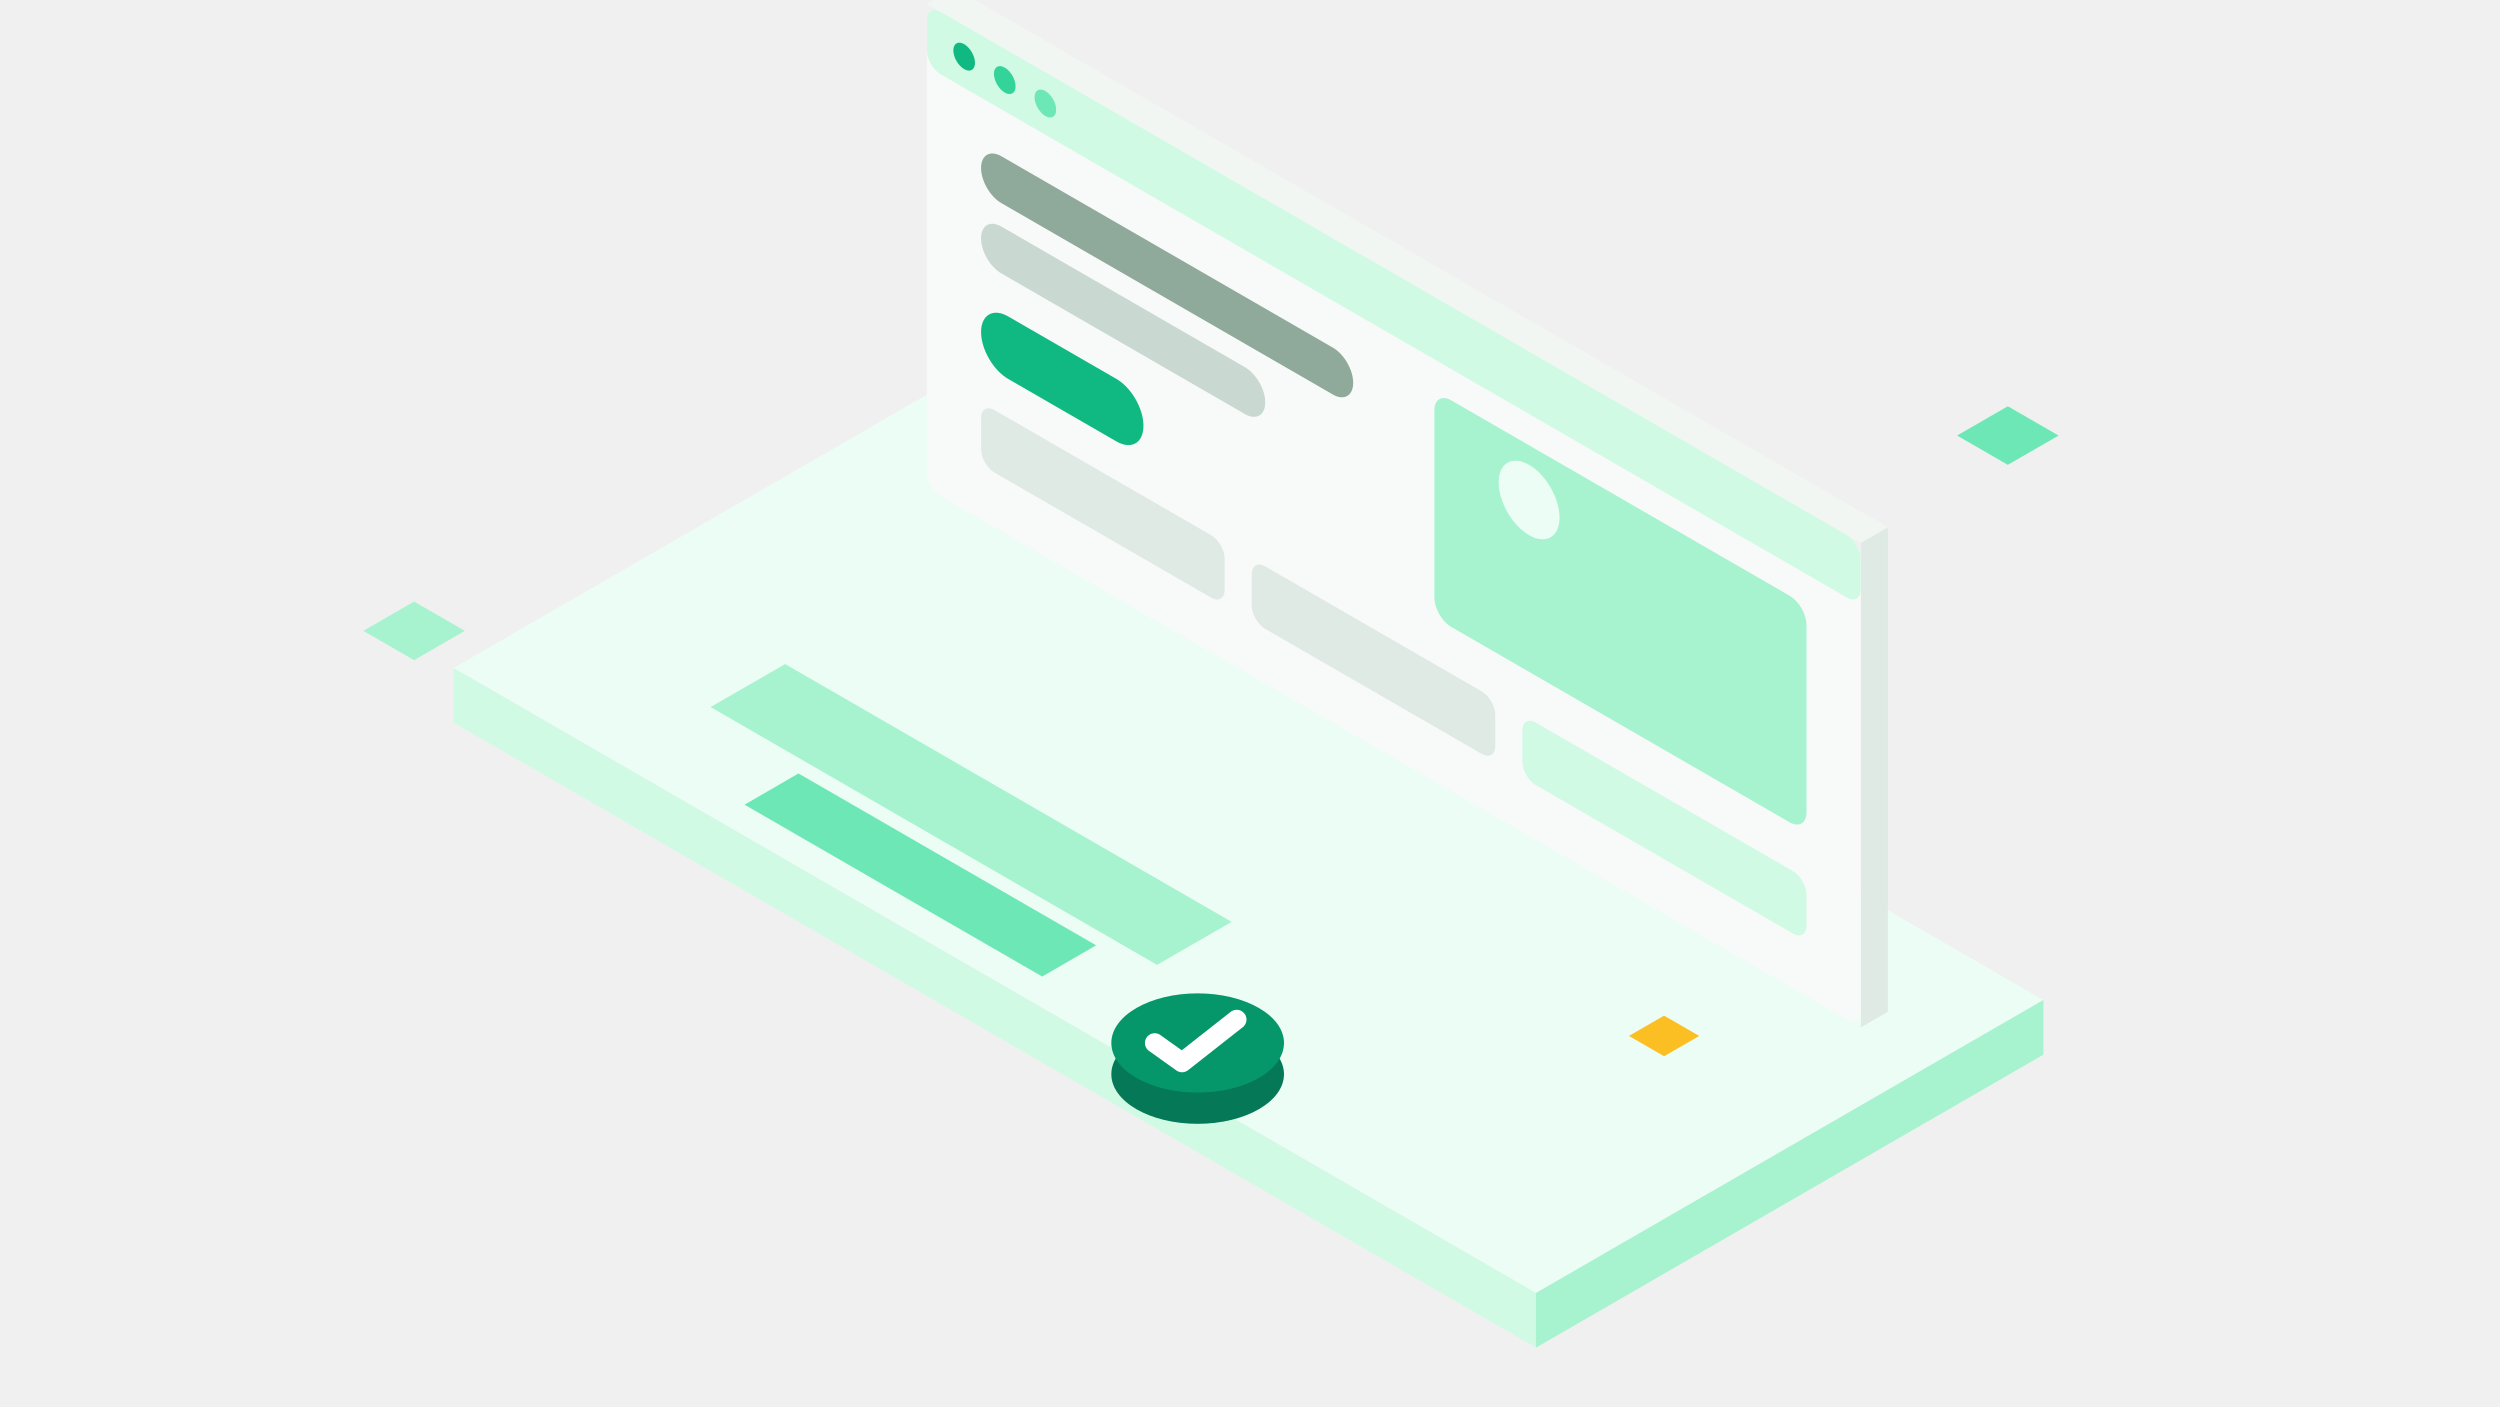
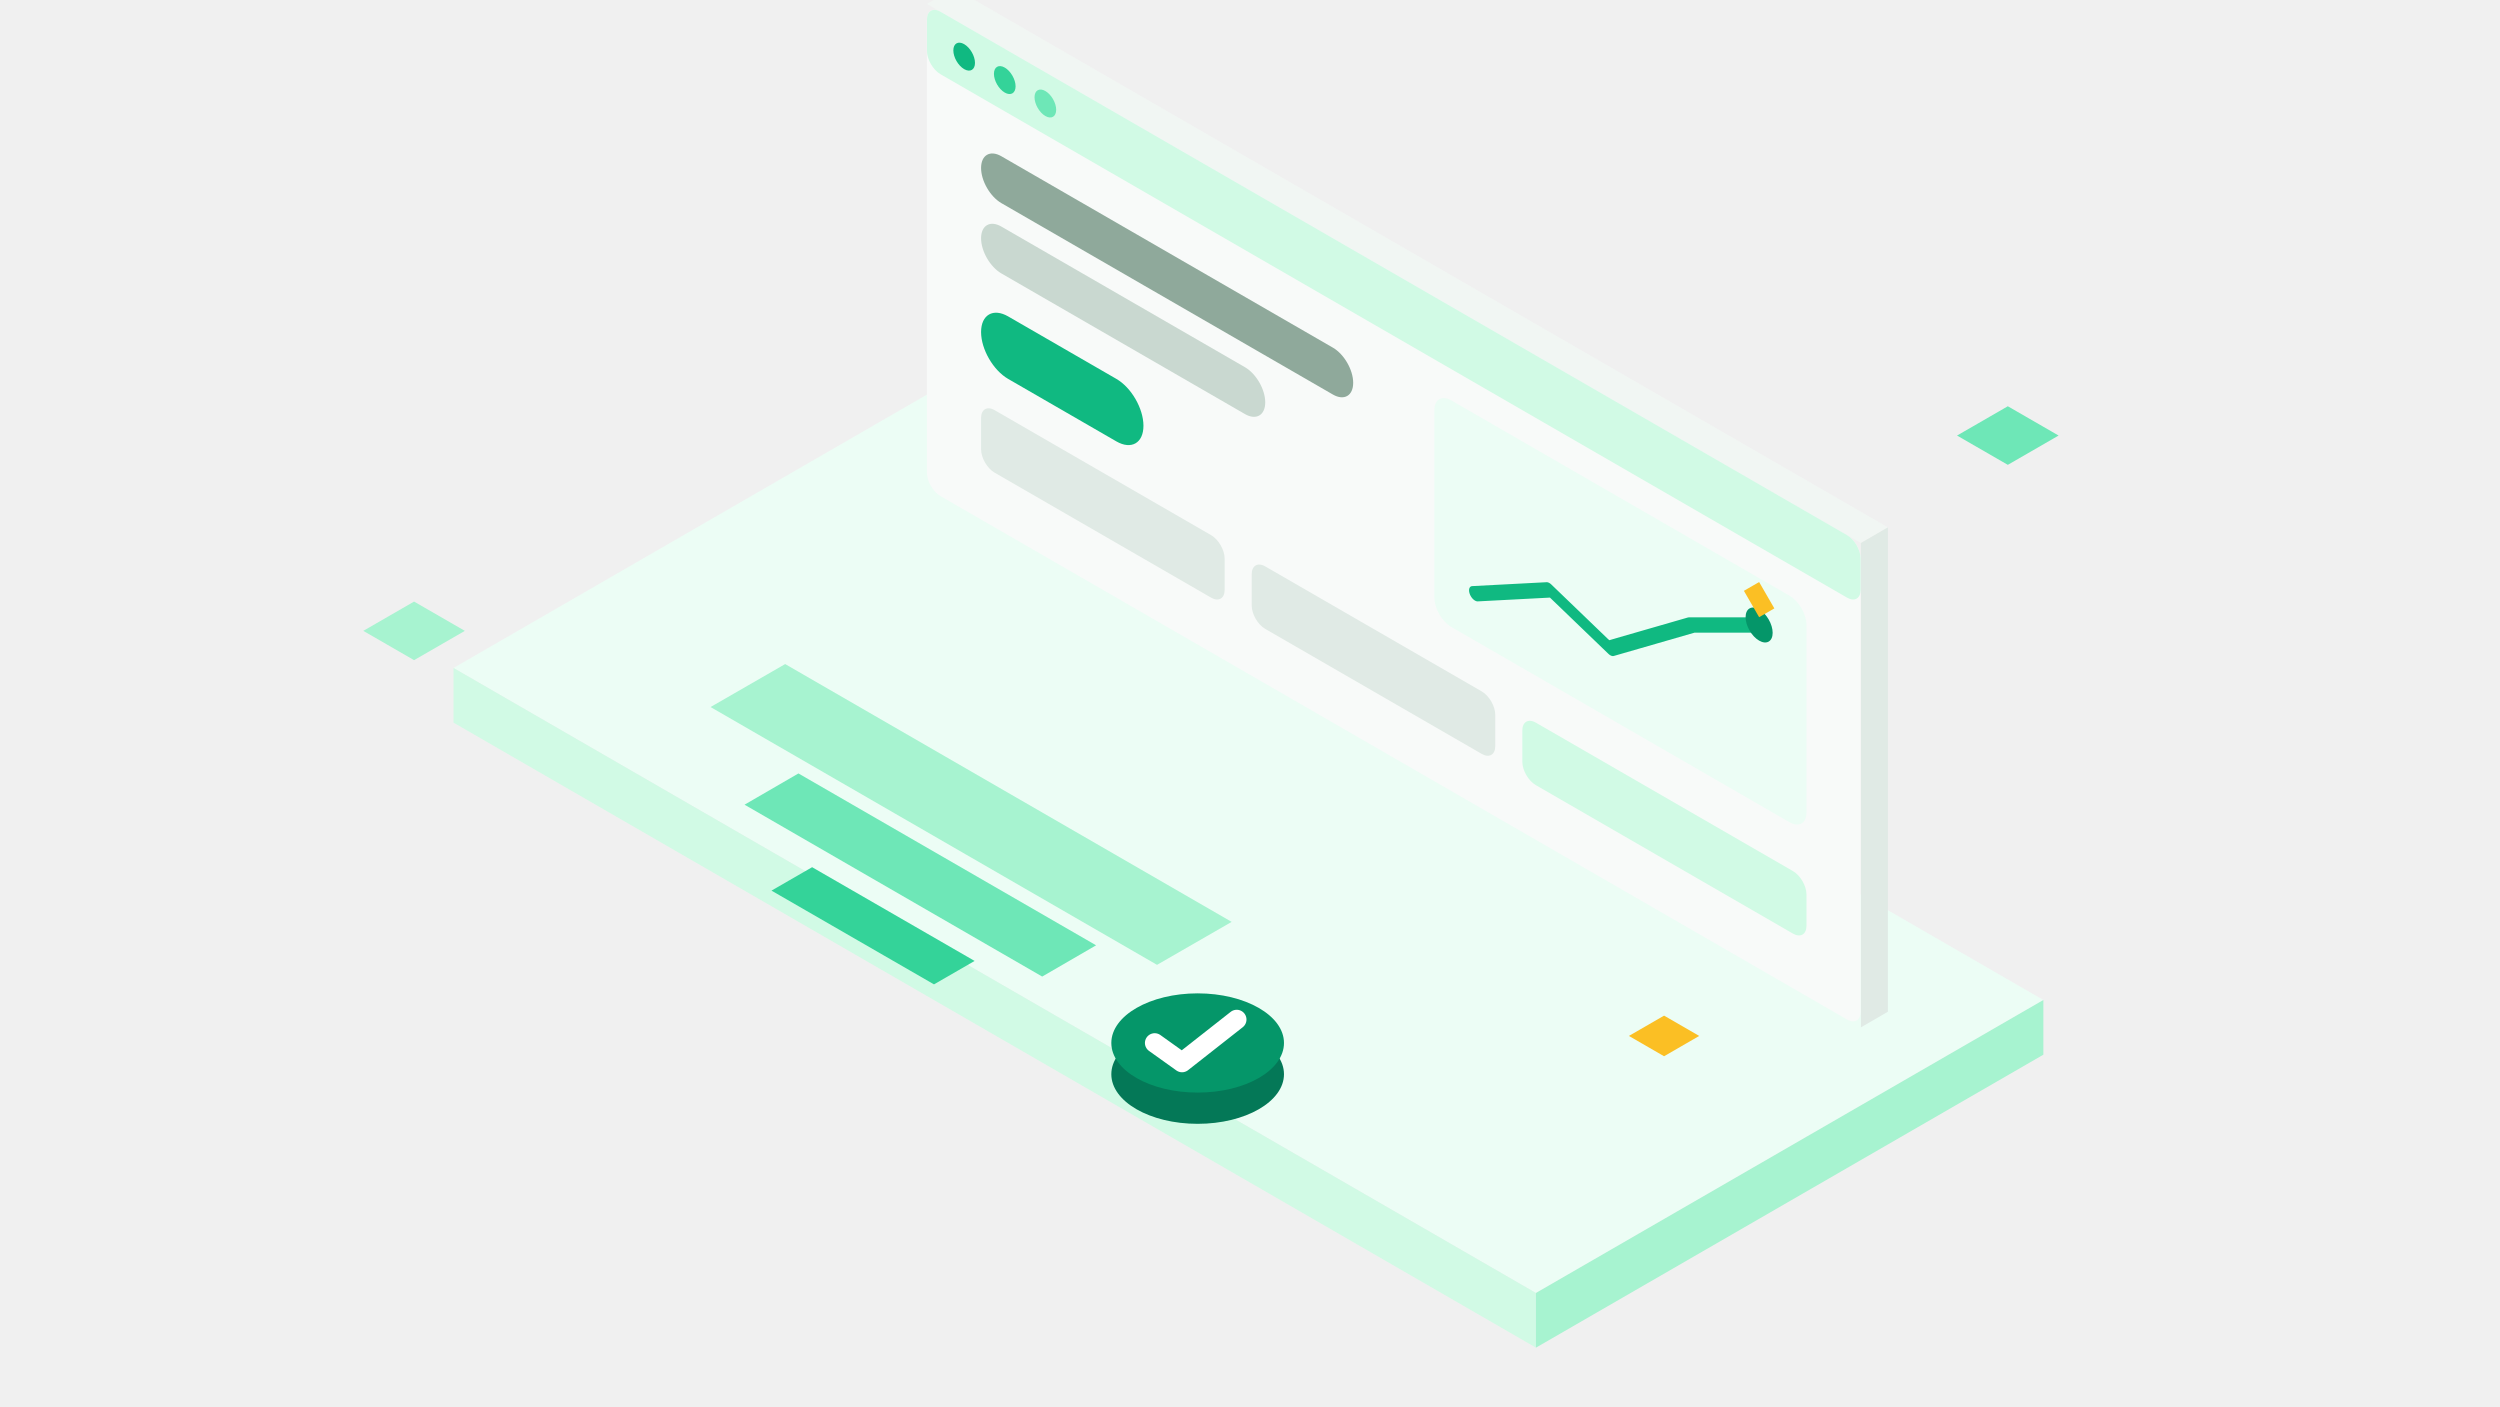
<svg xmlns="http://www.w3.org/2000/svg" viewBox="0 0 640 360" role="img">
  <g transform="translate(246,110)">
    <polygon points="0,-14 277.1,146 147.2,221 -129.9,61" fill="#ecfdf5" />
    <polygon points="-129.9,61 -129.9,75 147.2,235 147.2,221" fill="#d1fae5" />
    <polygon points="277.1,146 277.1,160 147.2,235 147.2,221" fill="#a7f3d0" />
    <polygon points="-1.7,-113 237.3,25 230.4,29 -8.7,-109" fill="#f1f6f3" />
    <polygon points="237.3,25 230.4,29 230.4,153 237.3,149" fill="#e0eae5" />
    <g transform="matrix(0.866,0.5,0,1,-8.7,15)">
      <rect x="0" y="-124" width="276" height="124" rx="4" fill="#f8faf9" />
      <rect x="0" y="-124" width="276" height="16" rx="4" fill="#d1fae5" />
      <circle cx="11" cy="-116" r="3.2" fill="#10b981" />
      <circle cx="23" cy="-116" r="3.2" fill="#34d399" />
      <circle cx="35" cy="-116" r="3.2" fill="#6ee7b7" />
      <rect x="16" y="-96" width="110" height="12" rx="6" fill="#8fa99b" />
      <rect x="16" y="-78" width="84" height="12" rx="6" fill="#c9d8d0" />
      <rect x="16" y="-56" width="48" height="16" rx="8" fill="#10b981" />
-       <rect x="150" y="-100" width="110" height="58" rx="5" fill="#a7f3d0" />
-       <circle cx="178" cy="-86" r="9" fill="#ecfdf5" />
+       <rect x="150" y="-100" width="110" height="58" rx="5" fill="#ecfdf5" />
+       <polyline points="162,-54 184,-66 202,-60 226,-78 246,-88" stroke="#10b981" stroke-width="3.5" stroke-linecap="round" stroke-linejoin="round" fill="none" />
+       <circle cx="246" cy="-88" r="4" fill="#059669" />
+       <polygon points="246,-99 250.5,-94.5 246,-90 241.5,-94.5" fill="#fbbf24" />
      <rect x="16" y="-30" width="72" height="16" rx="4" fill="#e0eae5" />
      <rect x="96" y="-30" width="72" height="16" rx="4" fill="#e0eae5" />
      <rect x="176" y="-30" width="84" height="16" rx="4" fill="#d1fae5" />
    </g>
    <polygon points="-45,60 69.3,126 50.2,137 -64.1,71" fill="#a7f3d0" />
    <polygon points="-41.6,88 34.6,132 20.8,140 -55.4,96" fill="#6ee7b7" />
+     <polygon points="-38.1,112 3.5,136 -6.9,142 -48.5,118" fill="#34d399" />
    <ellipse cx="60.6" cy="165" rx="22.1" ry="12.7" fill="#047857" />
    <ellipse cx="60.6" cy="157" rx="22.1" ry="12.7" fill="#059669" />
    <path d="M49.6 157l7 5 14-11" stroke="#ffffff" stroke-width="5" stroke-linecap="round" stroke-linejoin="round" fill="none" />
    <polygon points="0,0 13,7.5 0,15 -13,7.5" transform="translate(268,-6)" fill="#6ee7b7" />
    <polygon points="0,0 13,7.5 0,15 -13,7.5" transform="translate(-140,44)" fill="#a7f3d0" />
    <polygon points="0,0 9,5.2 0,10.4 -9,5.2" transform="translate(180,150)" fill="#fbbf24" />
  </g>
</svg>
